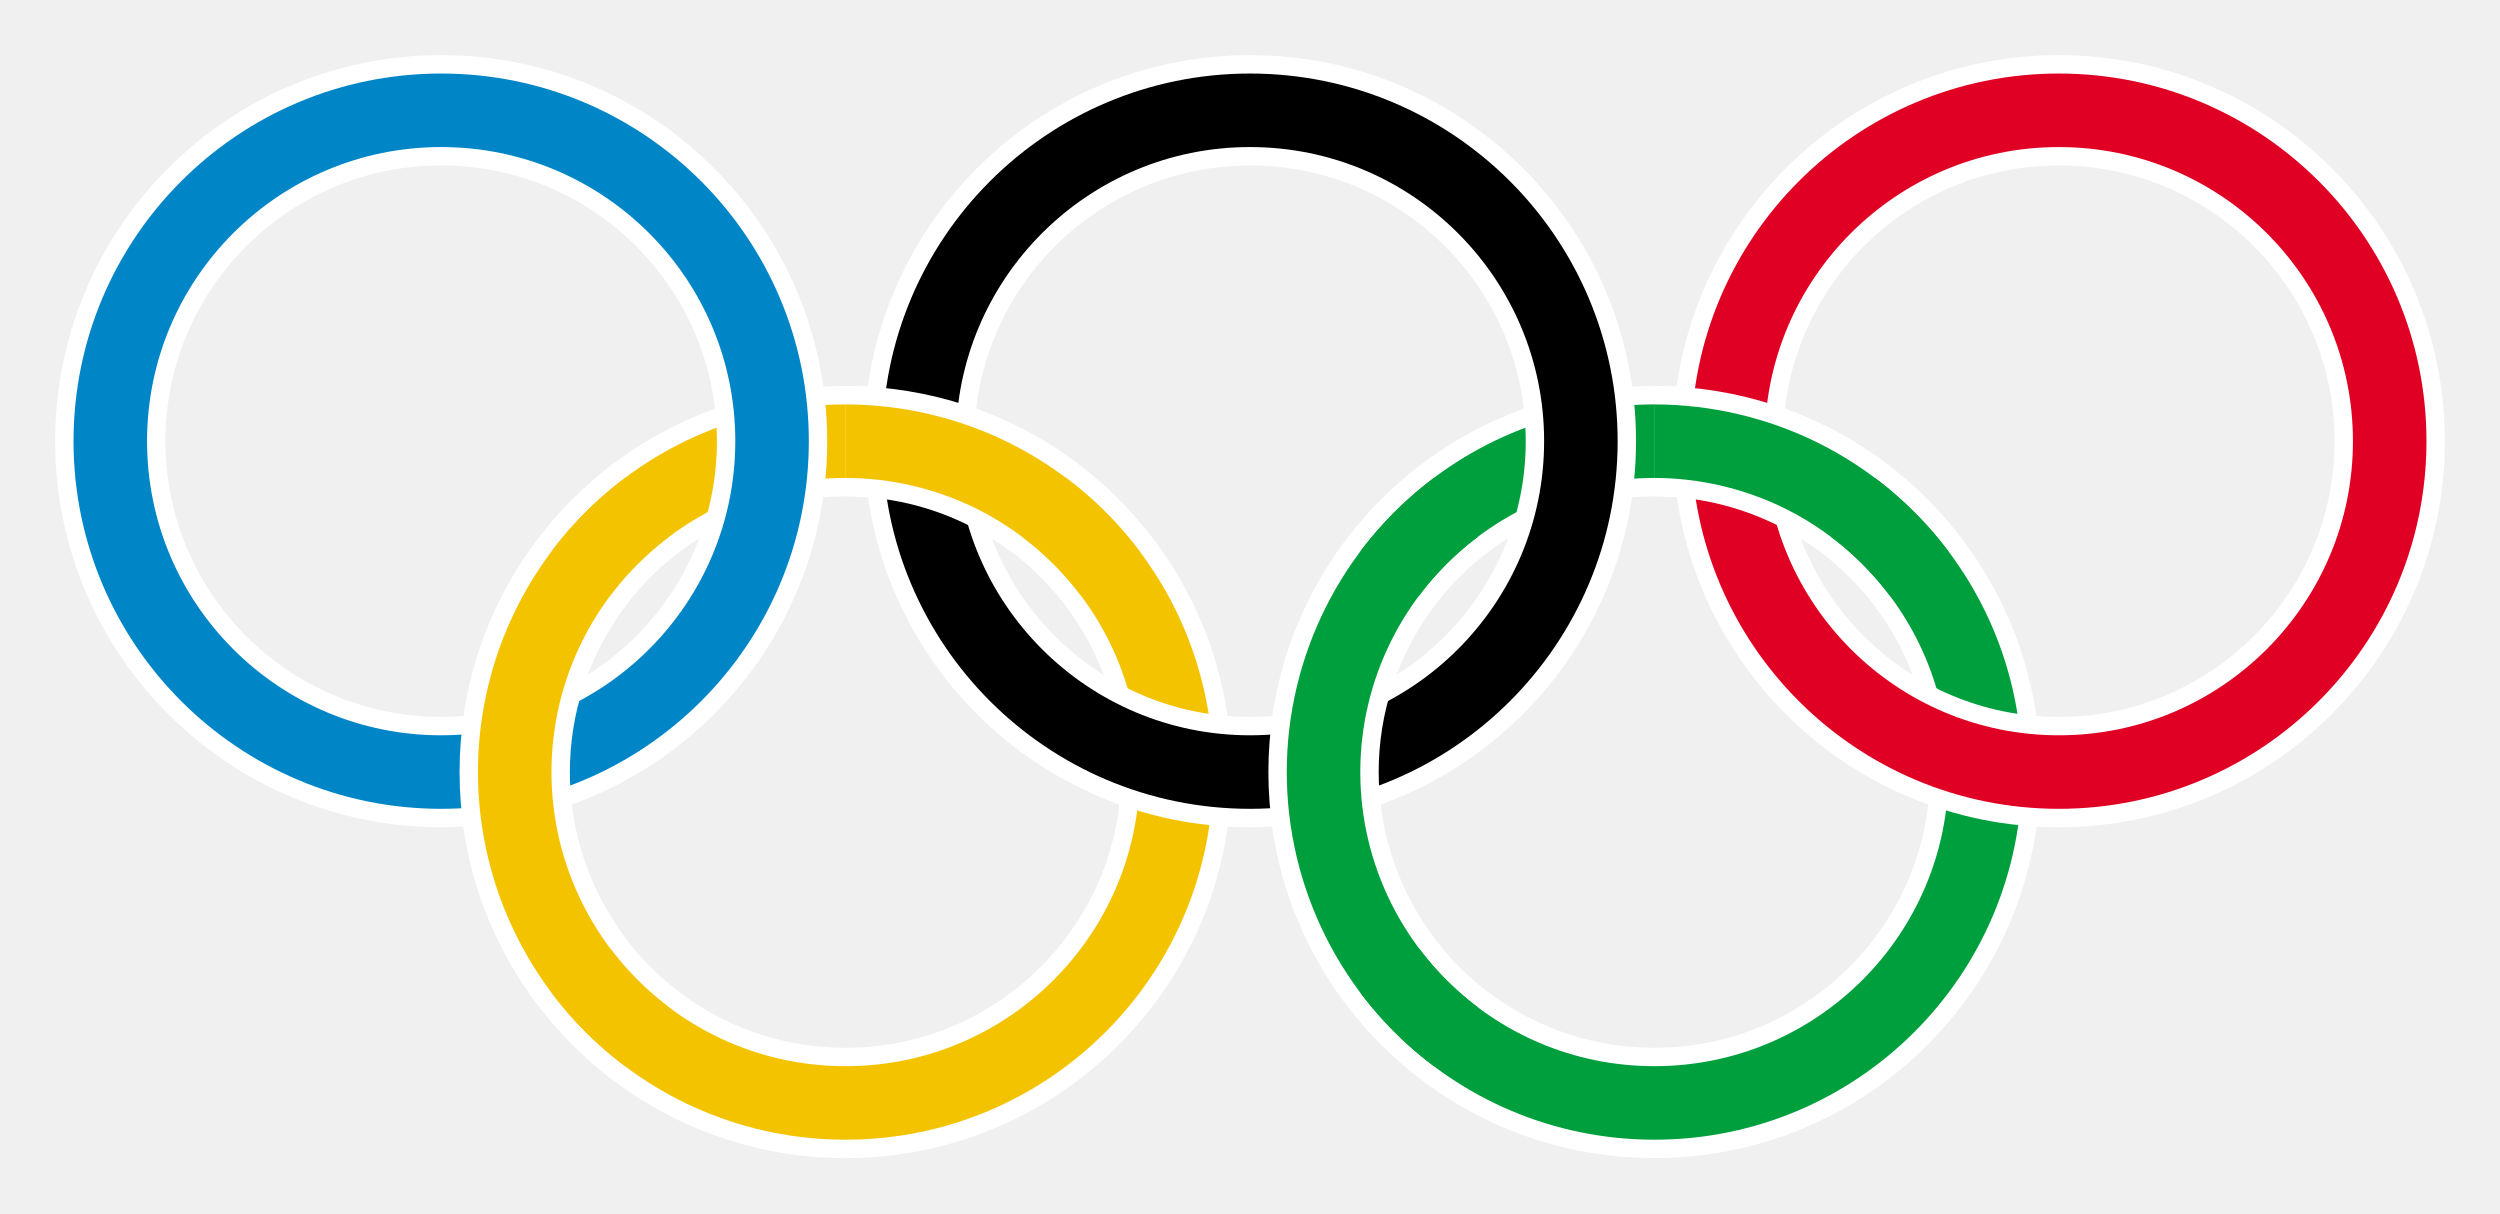
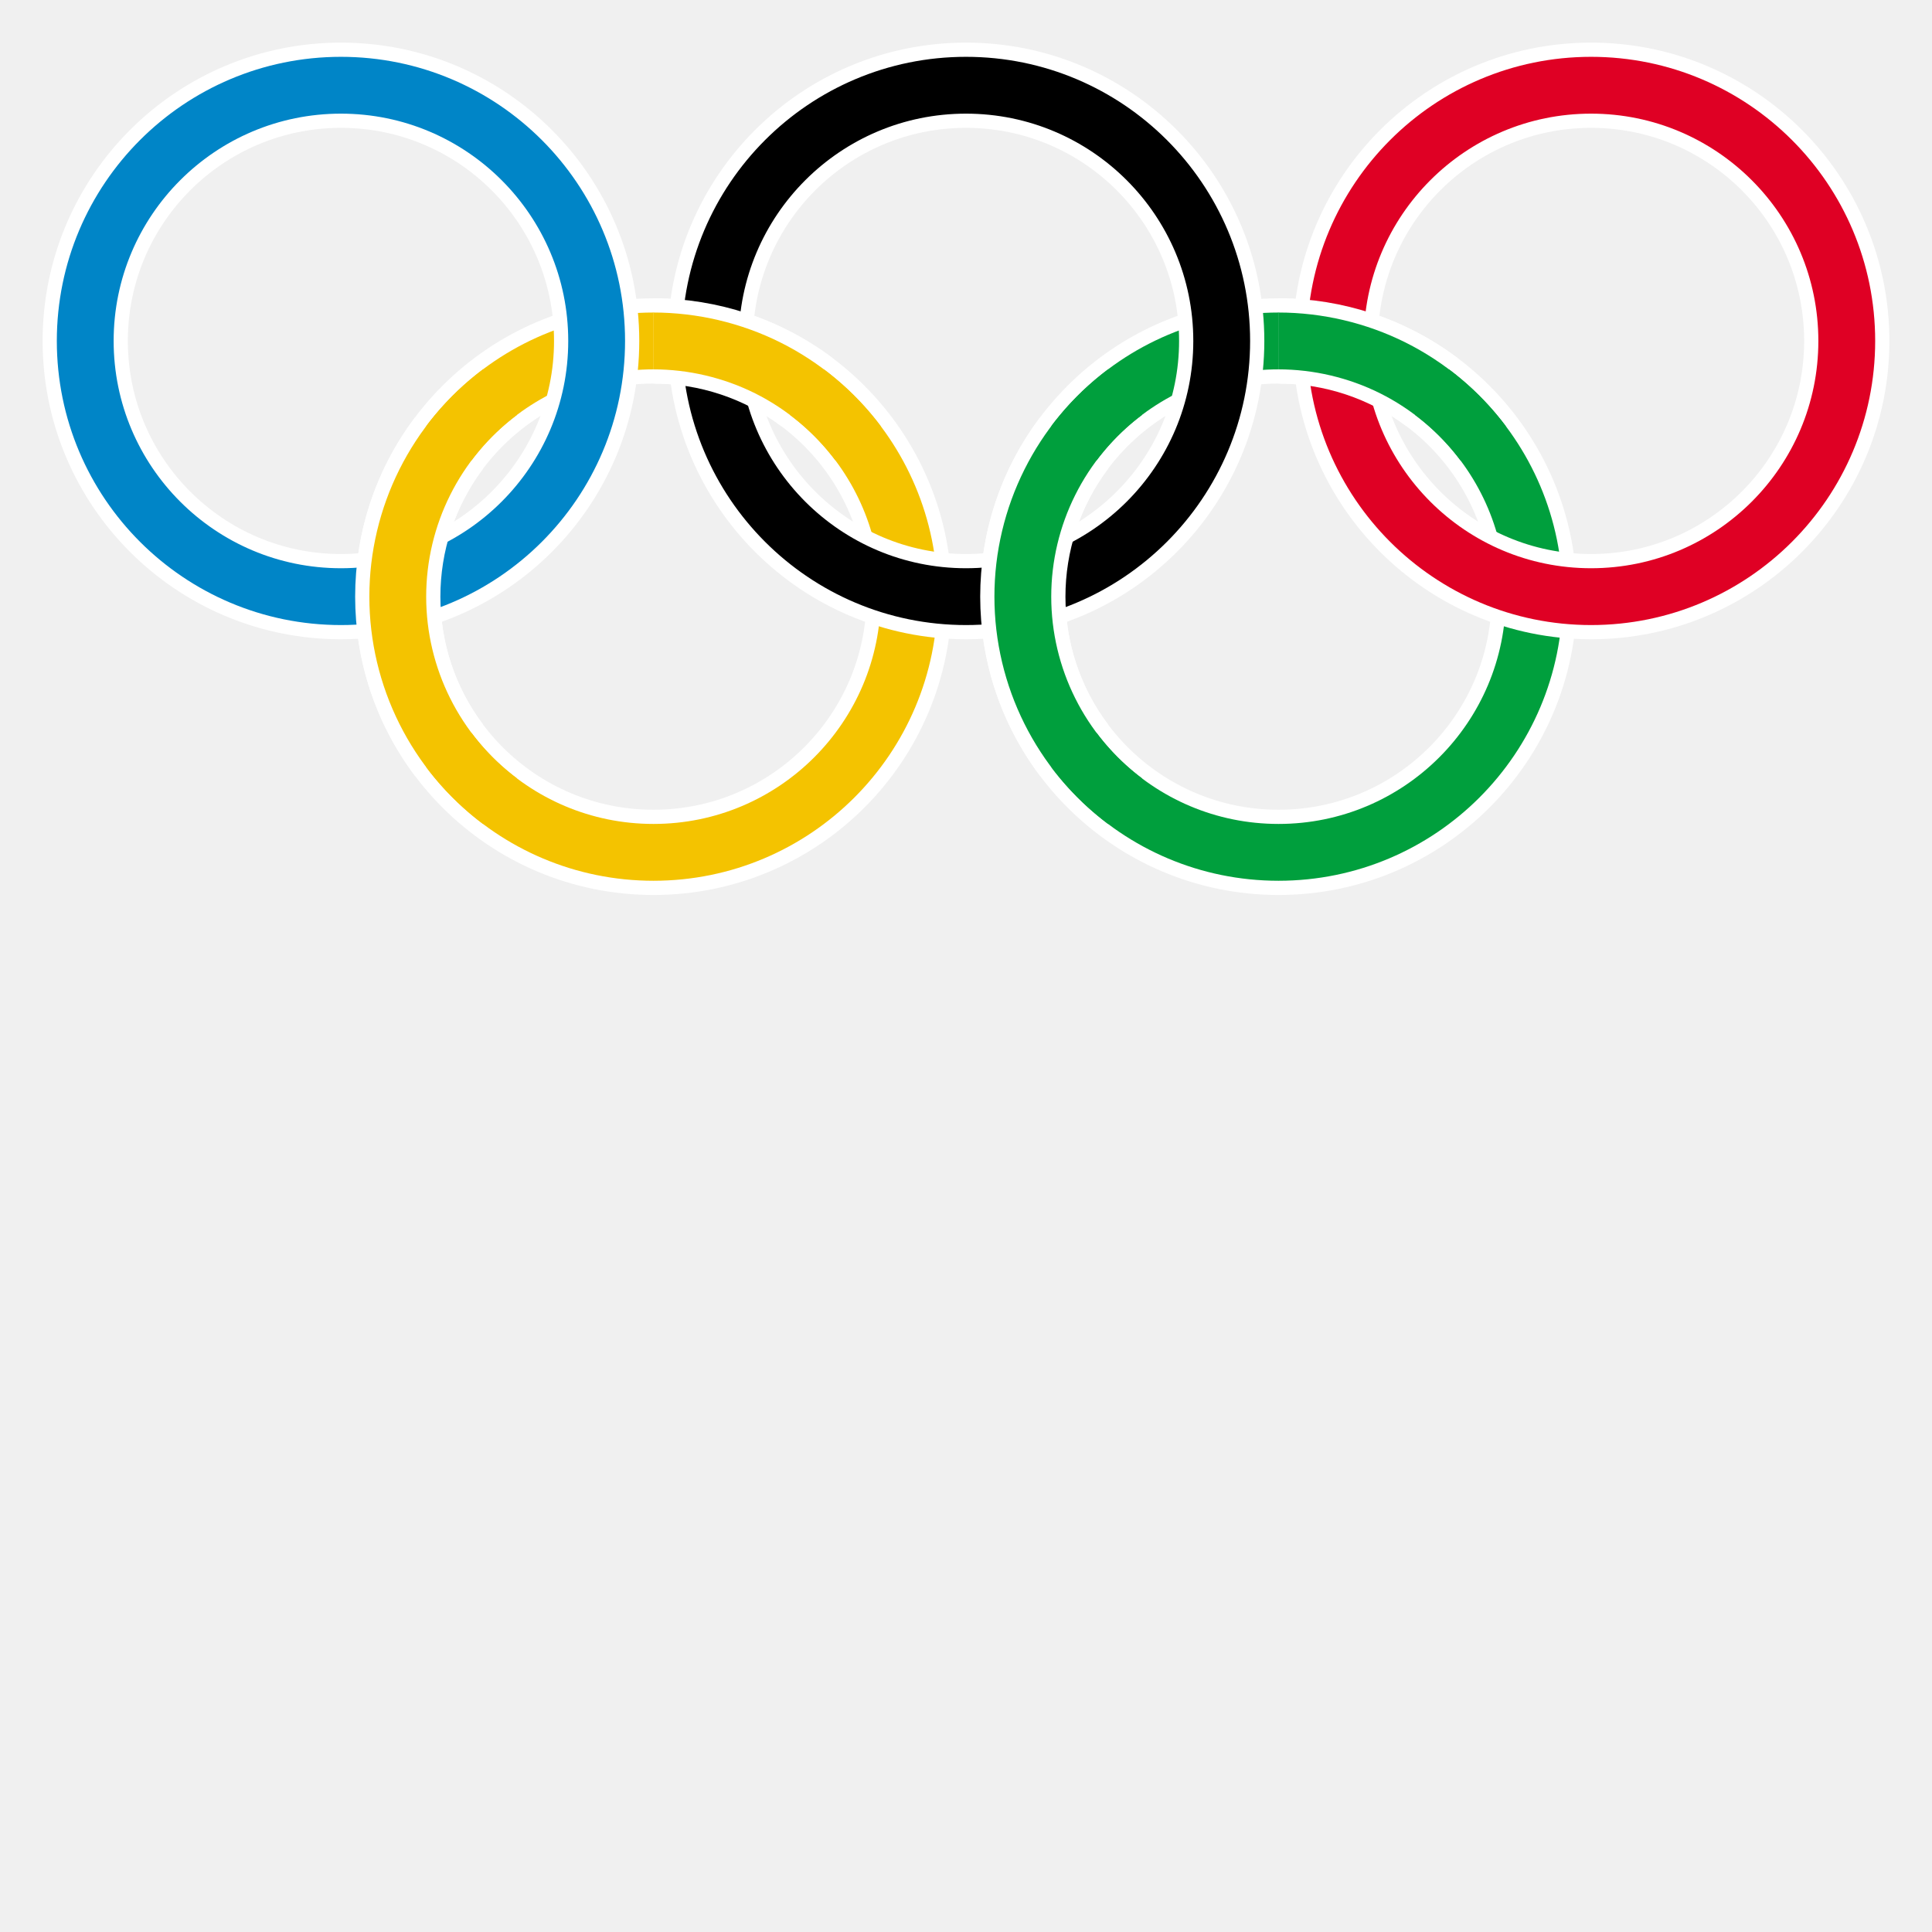
- <svg xmlns="http://www.w3.org/2000/svg" width="1020" height="495" id="svg2" version="1.1">
+ <svg xmlns="http://www.w3.org/2000/svg" width="1020" height="1020" viewBox="0 0 1020 1020" preserveAspectRatio="xMidYMid meet" id="svg2" version="1.1">
  <defs id="defs50" />
  <g stroke-width="30" stroke="#fff" fill="none" id="g4">
    <g stroke-width="45" id="g6">
      <circle cx="345" cy="315" r="135" id="circle8" />
      <circle cx="675" cy="315" r="135" id="circle10" />
    </g>
    <circle cx="345" cy="315" r="135" stroke="#f4c300" id="circle12" />
    <circle cx="675" cy="315" r="135" stroke="#009f3d" id="circle14" />
    <g stroke-width="45" id="g16">
      <circle cx="180" cy="180" r="135" id="circle18" />
      <circle cx="510" cy="180" r="135" id="circle20" />
      <circle cx="840" cy="180" r="135" id="circle22" />
    </g>
    <circle cx="180" cy="180" r="135" stroke="#0085c7" id="circle24" />
    <circle cx="510" cy="180" r="135" stroke="#000" id="circle26" />
    <circle cx="840" cy="180" r="135" stroke="#df0024" id="circle28" />
    <g stroke-width="45" id="g30">
      <path d="M345,180A135,135 0 0 1 426,207" id="path32" />
      <path d="M237,396A135,135 0 0 1 237,234" id="path34" />
      <path d="M675,180A135,135 0 0 1 756,207" id="path36" />
      <path d="M567,396A135,135 0 0 1 567,234" id="path38" />
    </g>
    <path d="m 344.9,180 c 20.864,0 41.812,4.922 60.474,14.252 C 424.035,203.583 440.482,217.309 453,234" id="path40" style="stroke:#f4c300" />
    <path d="M264,423A135,135 0 0 1 264,207" stroke="#f4c300" id="path42" />
    <path d="m 674.9,180 c 20.864,0 41.812,4.922 60.474,14.252 C 754.035,203.583 770.482,217.309 783,234" id="path44" style="stroke:#009f3d" />
    <path d="M594,423A135,135 0 0 1 594,207" stroke="#009f3d" id="path46" />
  </g>
</svg>
